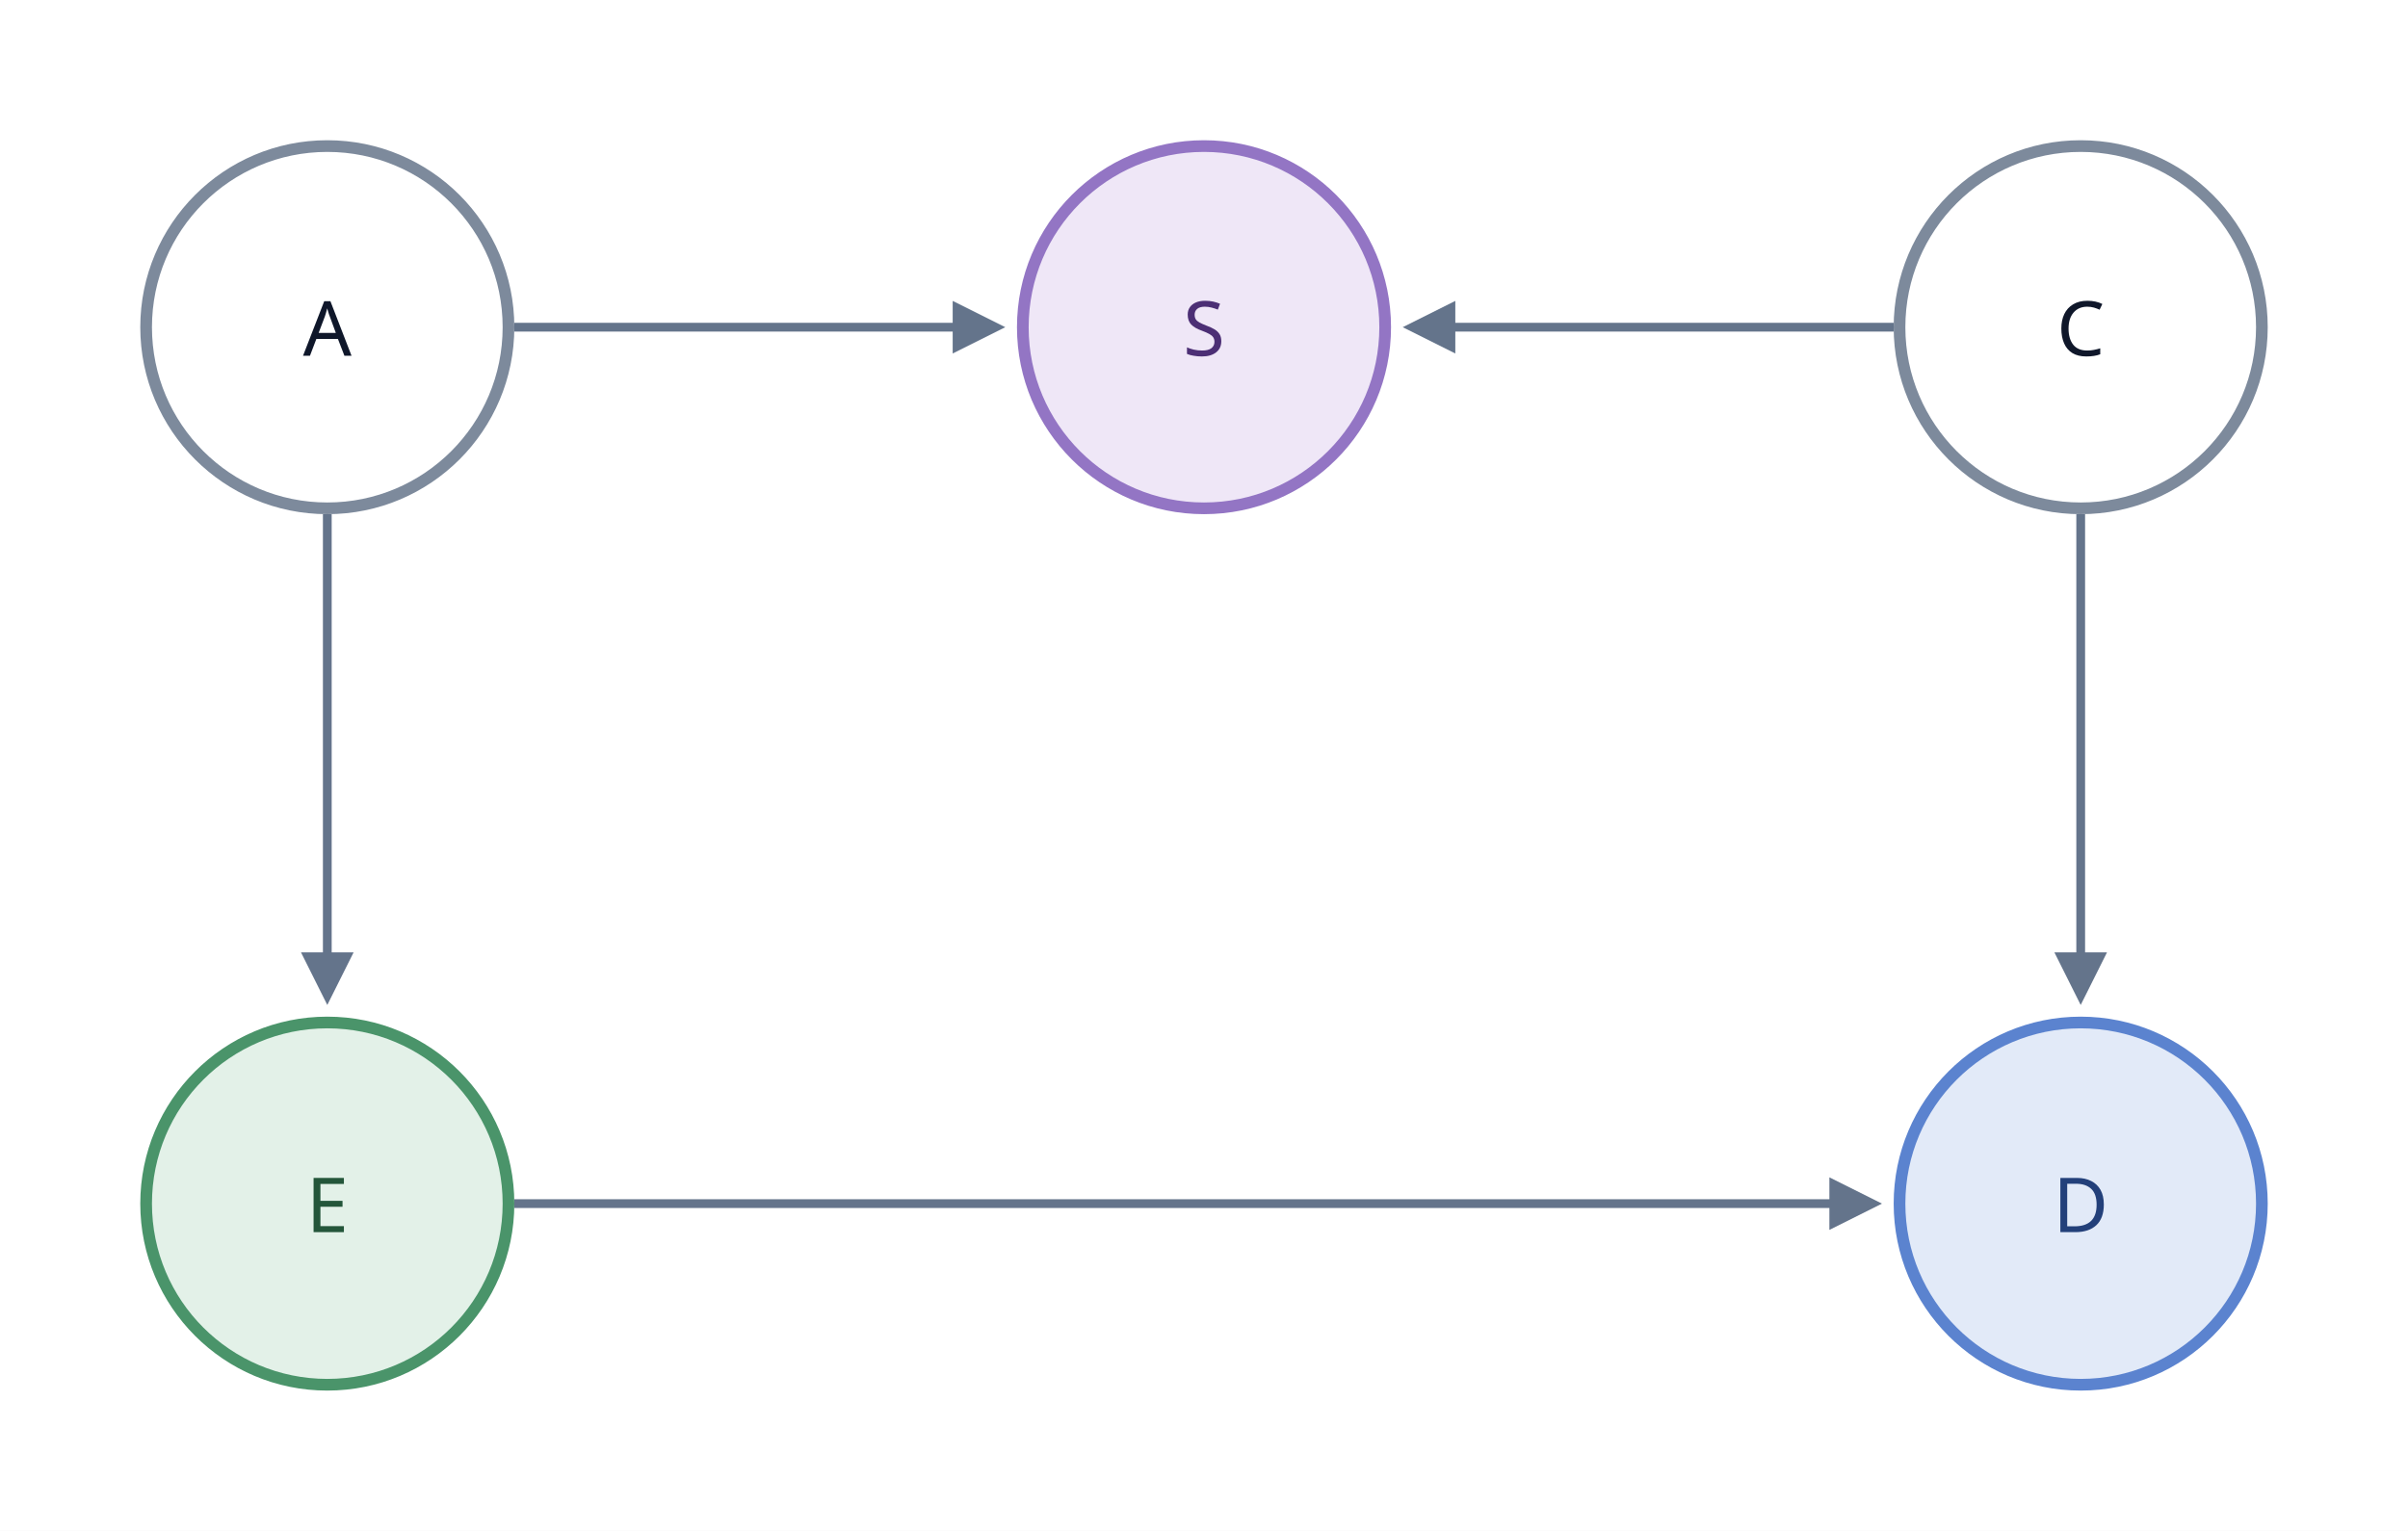
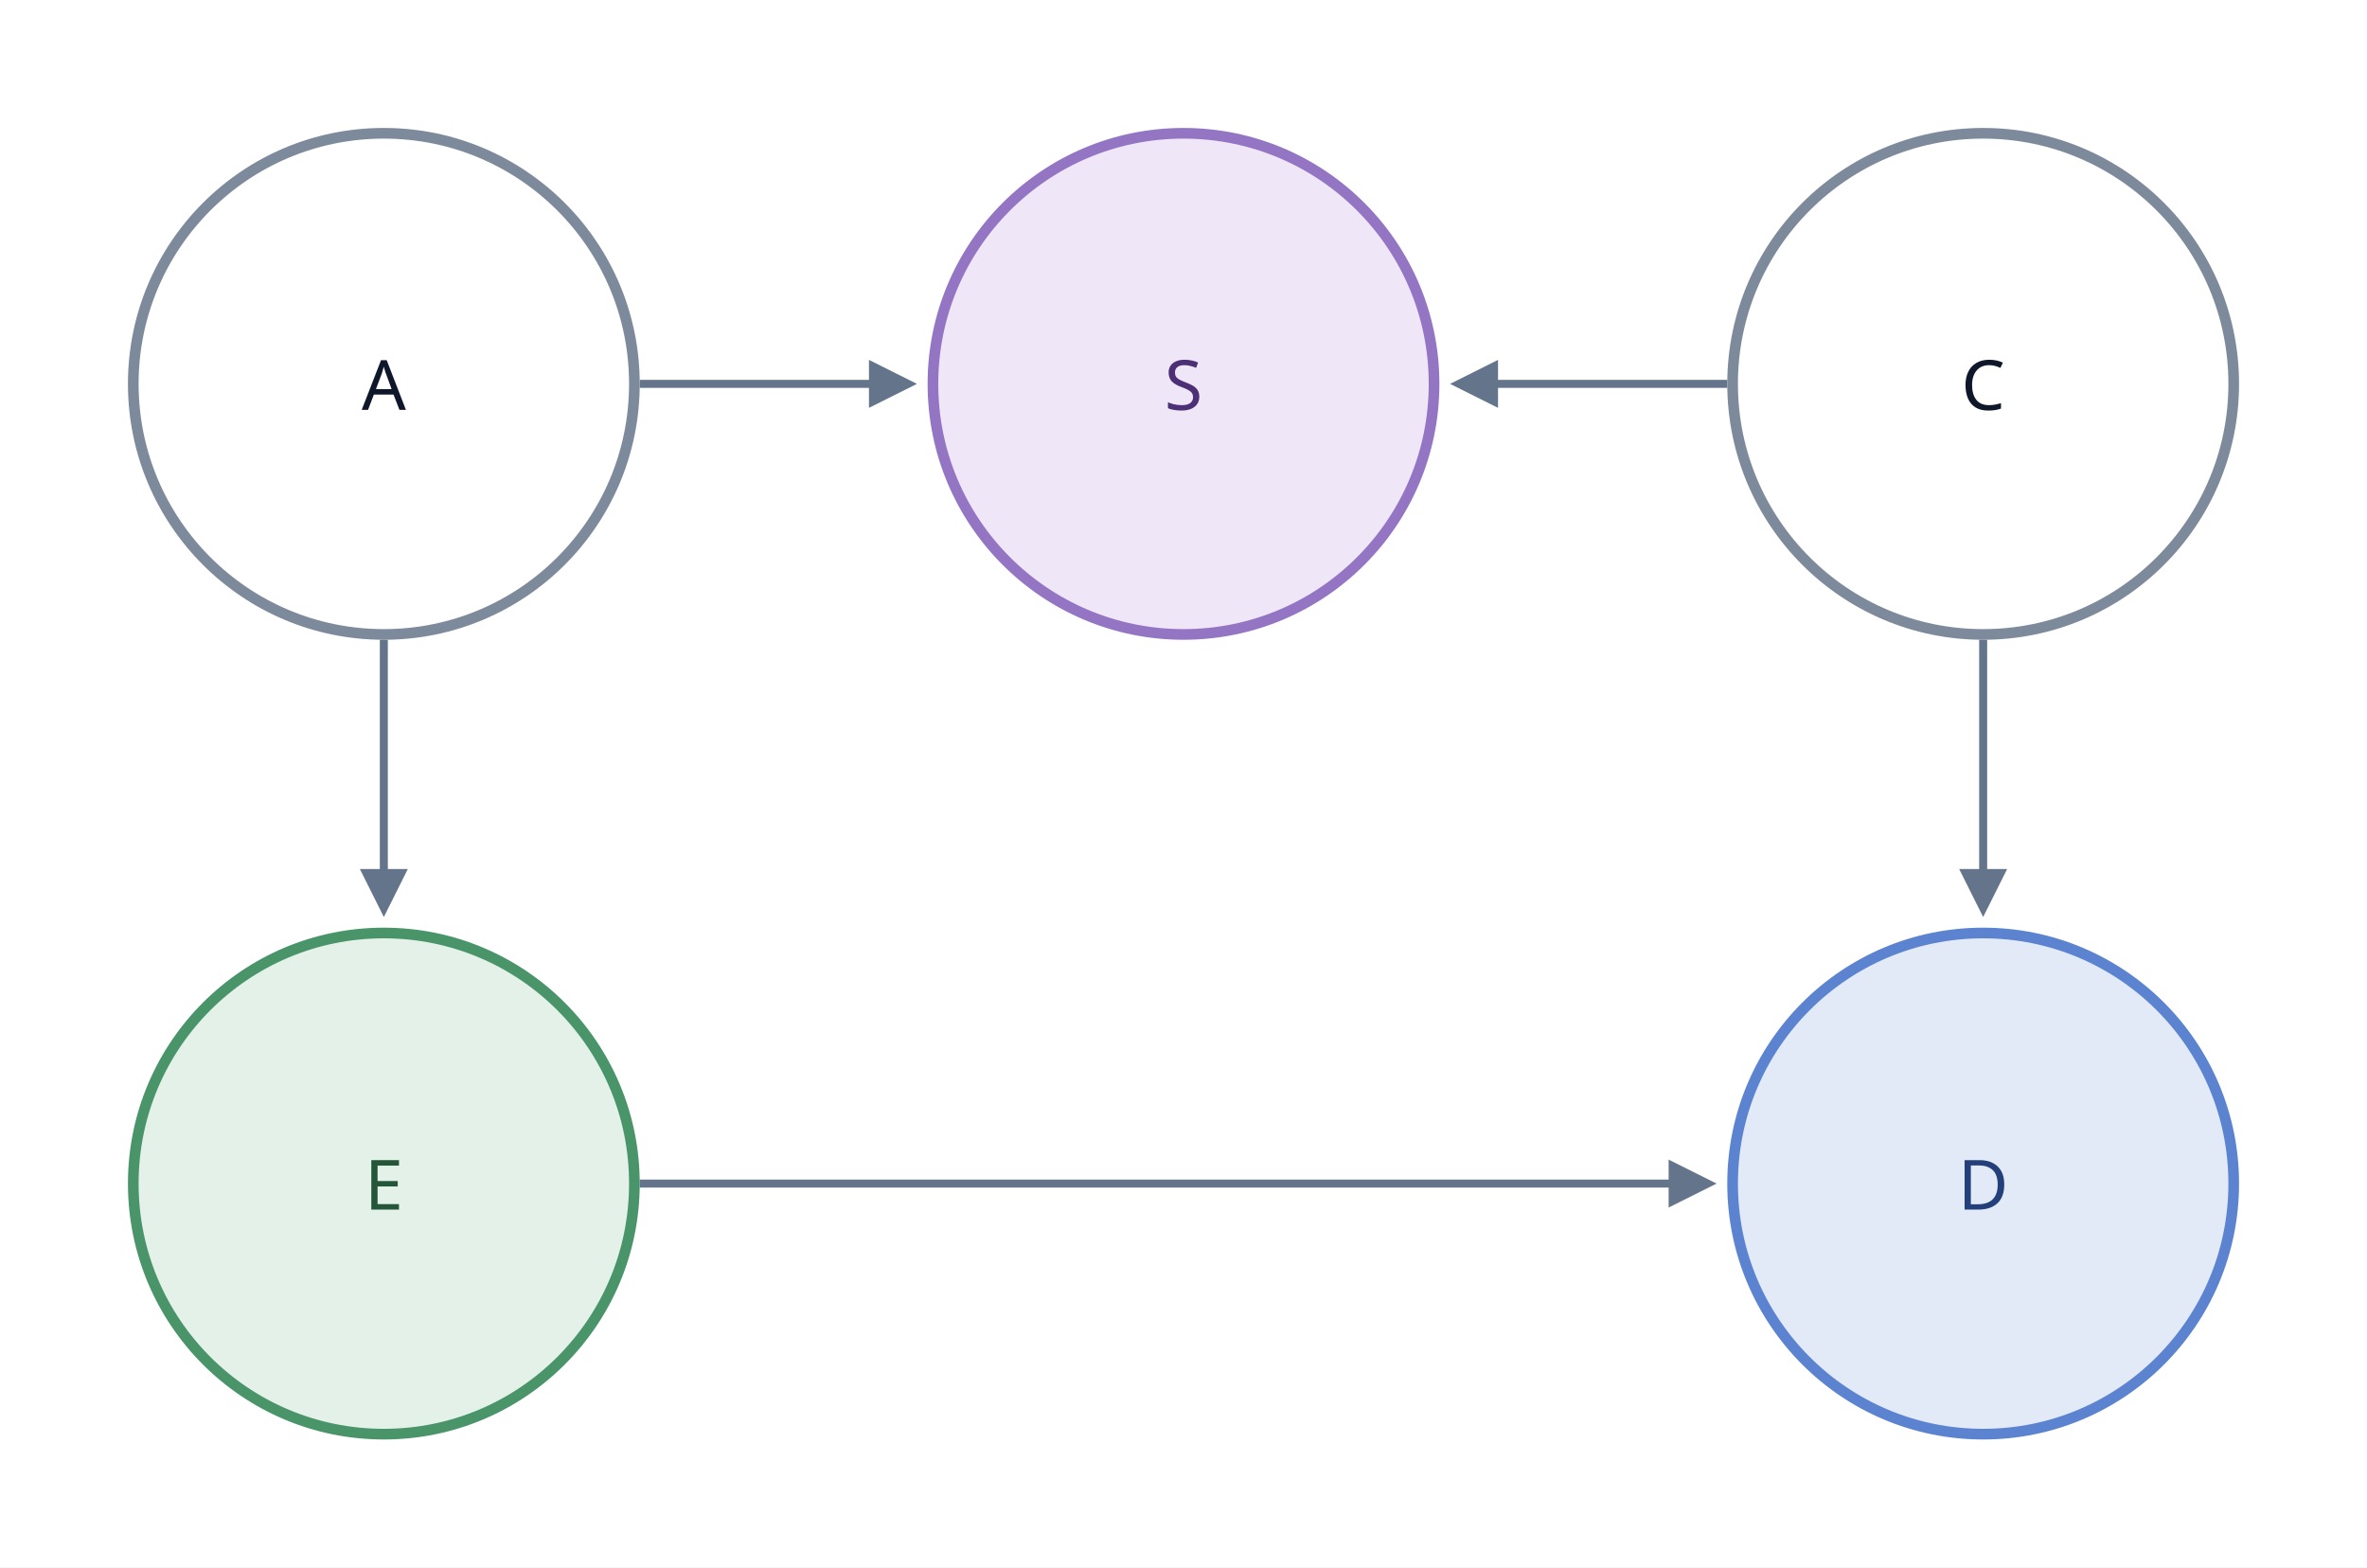
- <svg xmlns="http://www.w3.org/2000/svg" width="412" height="262" viewBox="0 0 412 262">
-   <rect width="412" height="262" fill="#ffffff" />
-   <line x1="88" y1="206" x2="314" y2="206" stroke="#64748b" stroke-width="1.5" />
-   <path d="M322,206 L313,210.5 L313,201.5 Z" fill="#64748b" />
-   <line x1="56" y1="88" x2="56" y2="164" stroke="#64748b" stroke-width="1.5" />
-   <path d="M56,172 L51.5,163 L60.5,163 Z" fill="#64748b" />
-   <line x1="88" y1="56" x2="164" y2="56" stroke="#64748b" stroke-width="1.5" />
-   <path d="M172,56 L163,60.5 L163,51.5 Z" fill="#64748b" />
-   <line x1="324" y1="56" x2="248" y2="56" stroke="#64748b" stroke-width="1.5" />
-   <path d="M240,56 L249,51.5 L249,60.5 Z" fill="#64748b" />
-   <line x1="356" y1="88" x2="356" y2="164" stroke="#64748b" stroke-width="1.5" />
-   <path d="M356,172 L351.5,163 L360.5,163 Z" fill="#64748b" />
+ <svg xmlns="http://www.w3.org/2000/svg" width="444" height="294" viewBox="0 0 444 294">
+   <rect width="444" height="294" fill="#ffffff" />
+   <line x1="120" y1="222" x2="314" y2="222" stroke="#64748b" stroke-width="1.5" />
+   <path d="M322,222 L313,226.5 L313,217.5 Z" fill="#64748b" />
+   <line x1="72" y1="120" x2="72" y2="164" stroke="#64748b" stroke-width="1.5" />
+   <path d="M72,172 L67.5,163 L76.5,163 Z" fill="#64748b" />
+   <line x1="120" y1="72" x2="164" y2="72" stroke="#64748b" stroke-width="1.5" />
+   <path d="M172,72 L163,76.5 L163,67.5 Z" fill="#64748b" />
+   <line x1="324" y1="72" x2="280" y2="72" stroke="#64748b" stroke-width="1.5" />
+   <path d="M272,72 L281,67.5 L281,76.5 Z" fill="#64748b" />
+   <line x1="372" y1="120" x2="372" y2="164" stroke="#64748b" stroke-width="1.5" />
+   <path d="M372,172 L367.5,163 L376.5,163 Z" fill="#64748b" />
  <g font-family="'IBM Plex Sans', system-ui, sans-serif" font-size="13" font-weight="500" text-anchor="middle">
-     <circle cx="56" cy="56" r="31" fill="#ffffff" stroke="#7d8a9c" stroke-width="2" />
-     <text x="56" y="60.88" fill="#0f172a">A</text>
-     <circle cx="56" cy="206" r="31" fill="#e3f1e8" stroke="#4a946a" stroke-width="2" />
-     <text x="56" y="210.88" fill="#24563a">E</text>
-     <circle cx="356" cy="206" r="31" fill="#e2eaf8" stroke="#5b83cf" stroke-width="2" />
-     <text x="356" y="210.88" fill="#23407a">D</text>
-     <circle cx="206" cy="56" r="31" fill="#efe7f7" stroke="#9375c4" stroke-width="2" />
-     <text x="206" y="60.88" fill="#4c2f75">S</text>
-     <circle cx="356" cy="56" r="31" fill="#ffffff" stroke="#7d8a9c" stroke-width="2" />
-     <text x="356" y="60.88" fill="#0f172a">C</text>
+     <circle cx="72" cy="72" r="47" fill="#ffffff" stroke="#7d8a9c" stroke-width="2" />
+     <text x="72" y="76.88" fill="#0f172a">A</text>
+     <circle cx="72" cy="222" r="47" fill="#e3f1e8" stroke="#4a946a" stroke-width="2" />
+     <text x="72" y="226.88" fill="#24563a">E</text>
+     <circle cx="372" cy="222" r="47" fill="#e2eaf8" stroke="#5b83cf" stroke-width="2" />
+     <text x="372" y="226.88" fill="#23407a">D</text>
+     <circle cx="222" cy="72" r="47" fill="#efe7f7" stroke="#9375c4" stroke-width="2" />
+     <text x="222" y="76.88" fill="#4c2f75">S</text>
+     <circle cx="372" cy="72" r="47" fill="#ffffff" stroke="#7d8a9c" stroke-width="2" />
+     <text x="372" y="76.88" fill="#0f172a">C</text>
  </g>
</svg>
